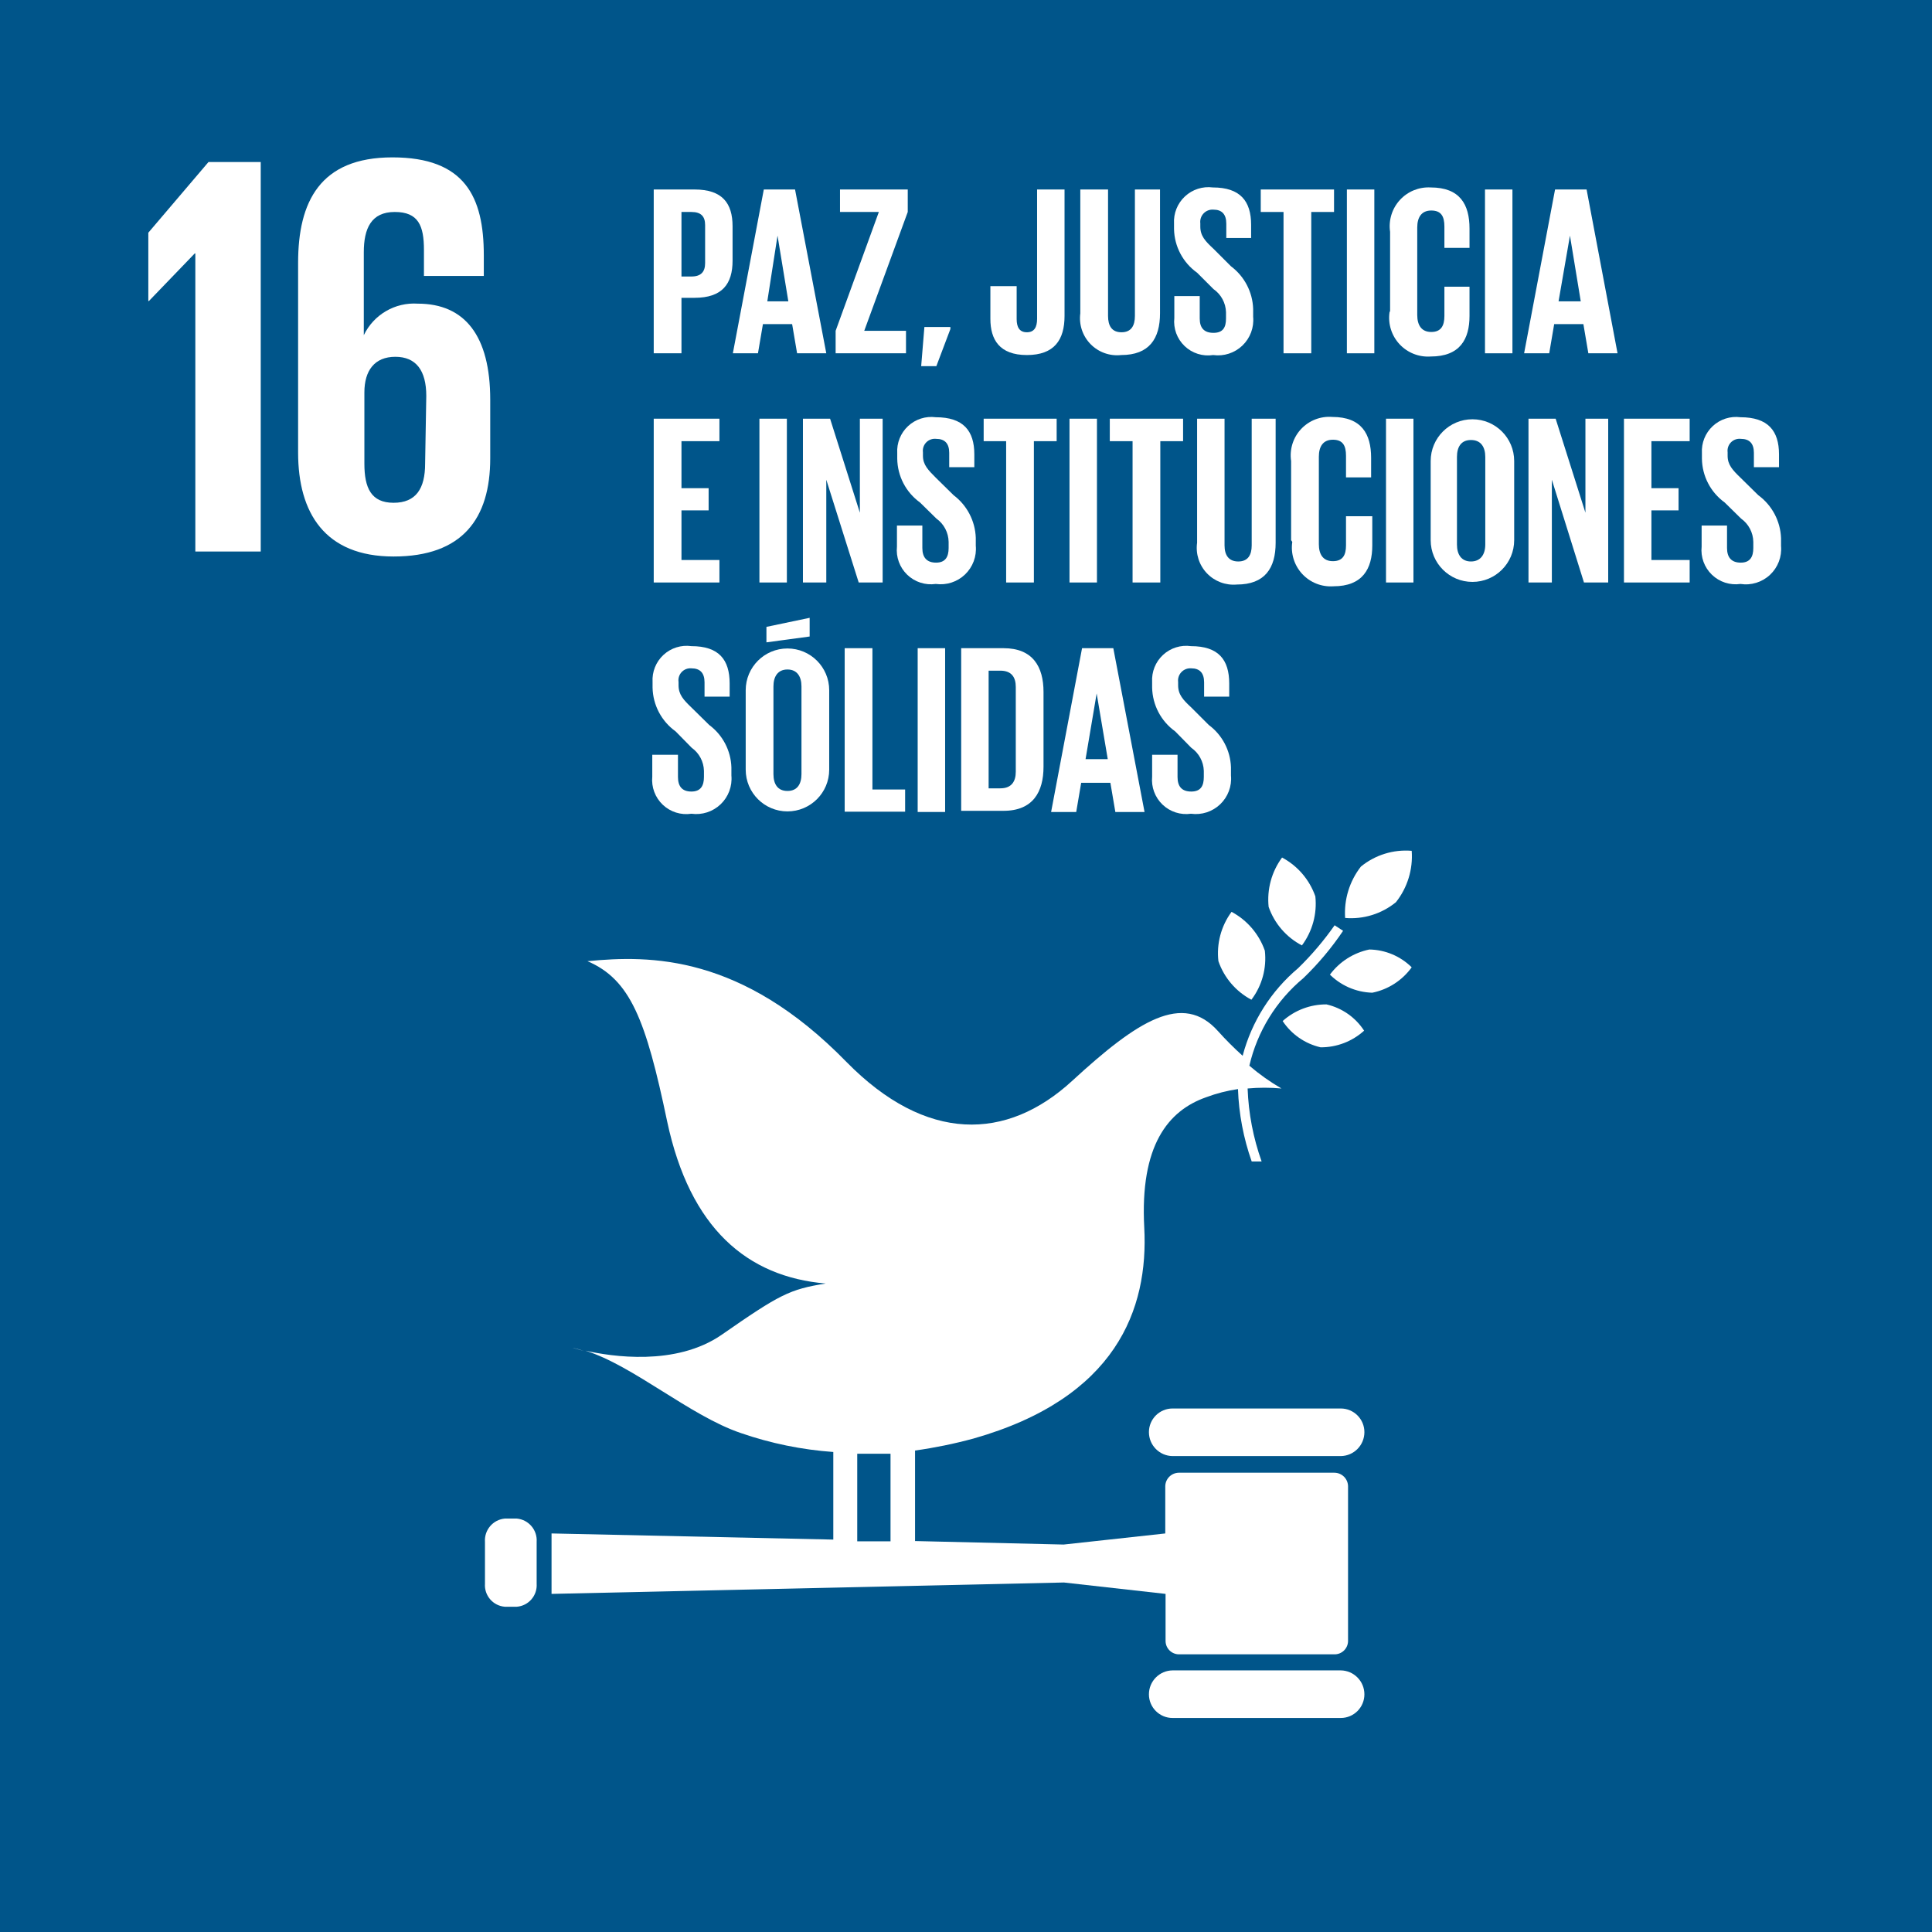
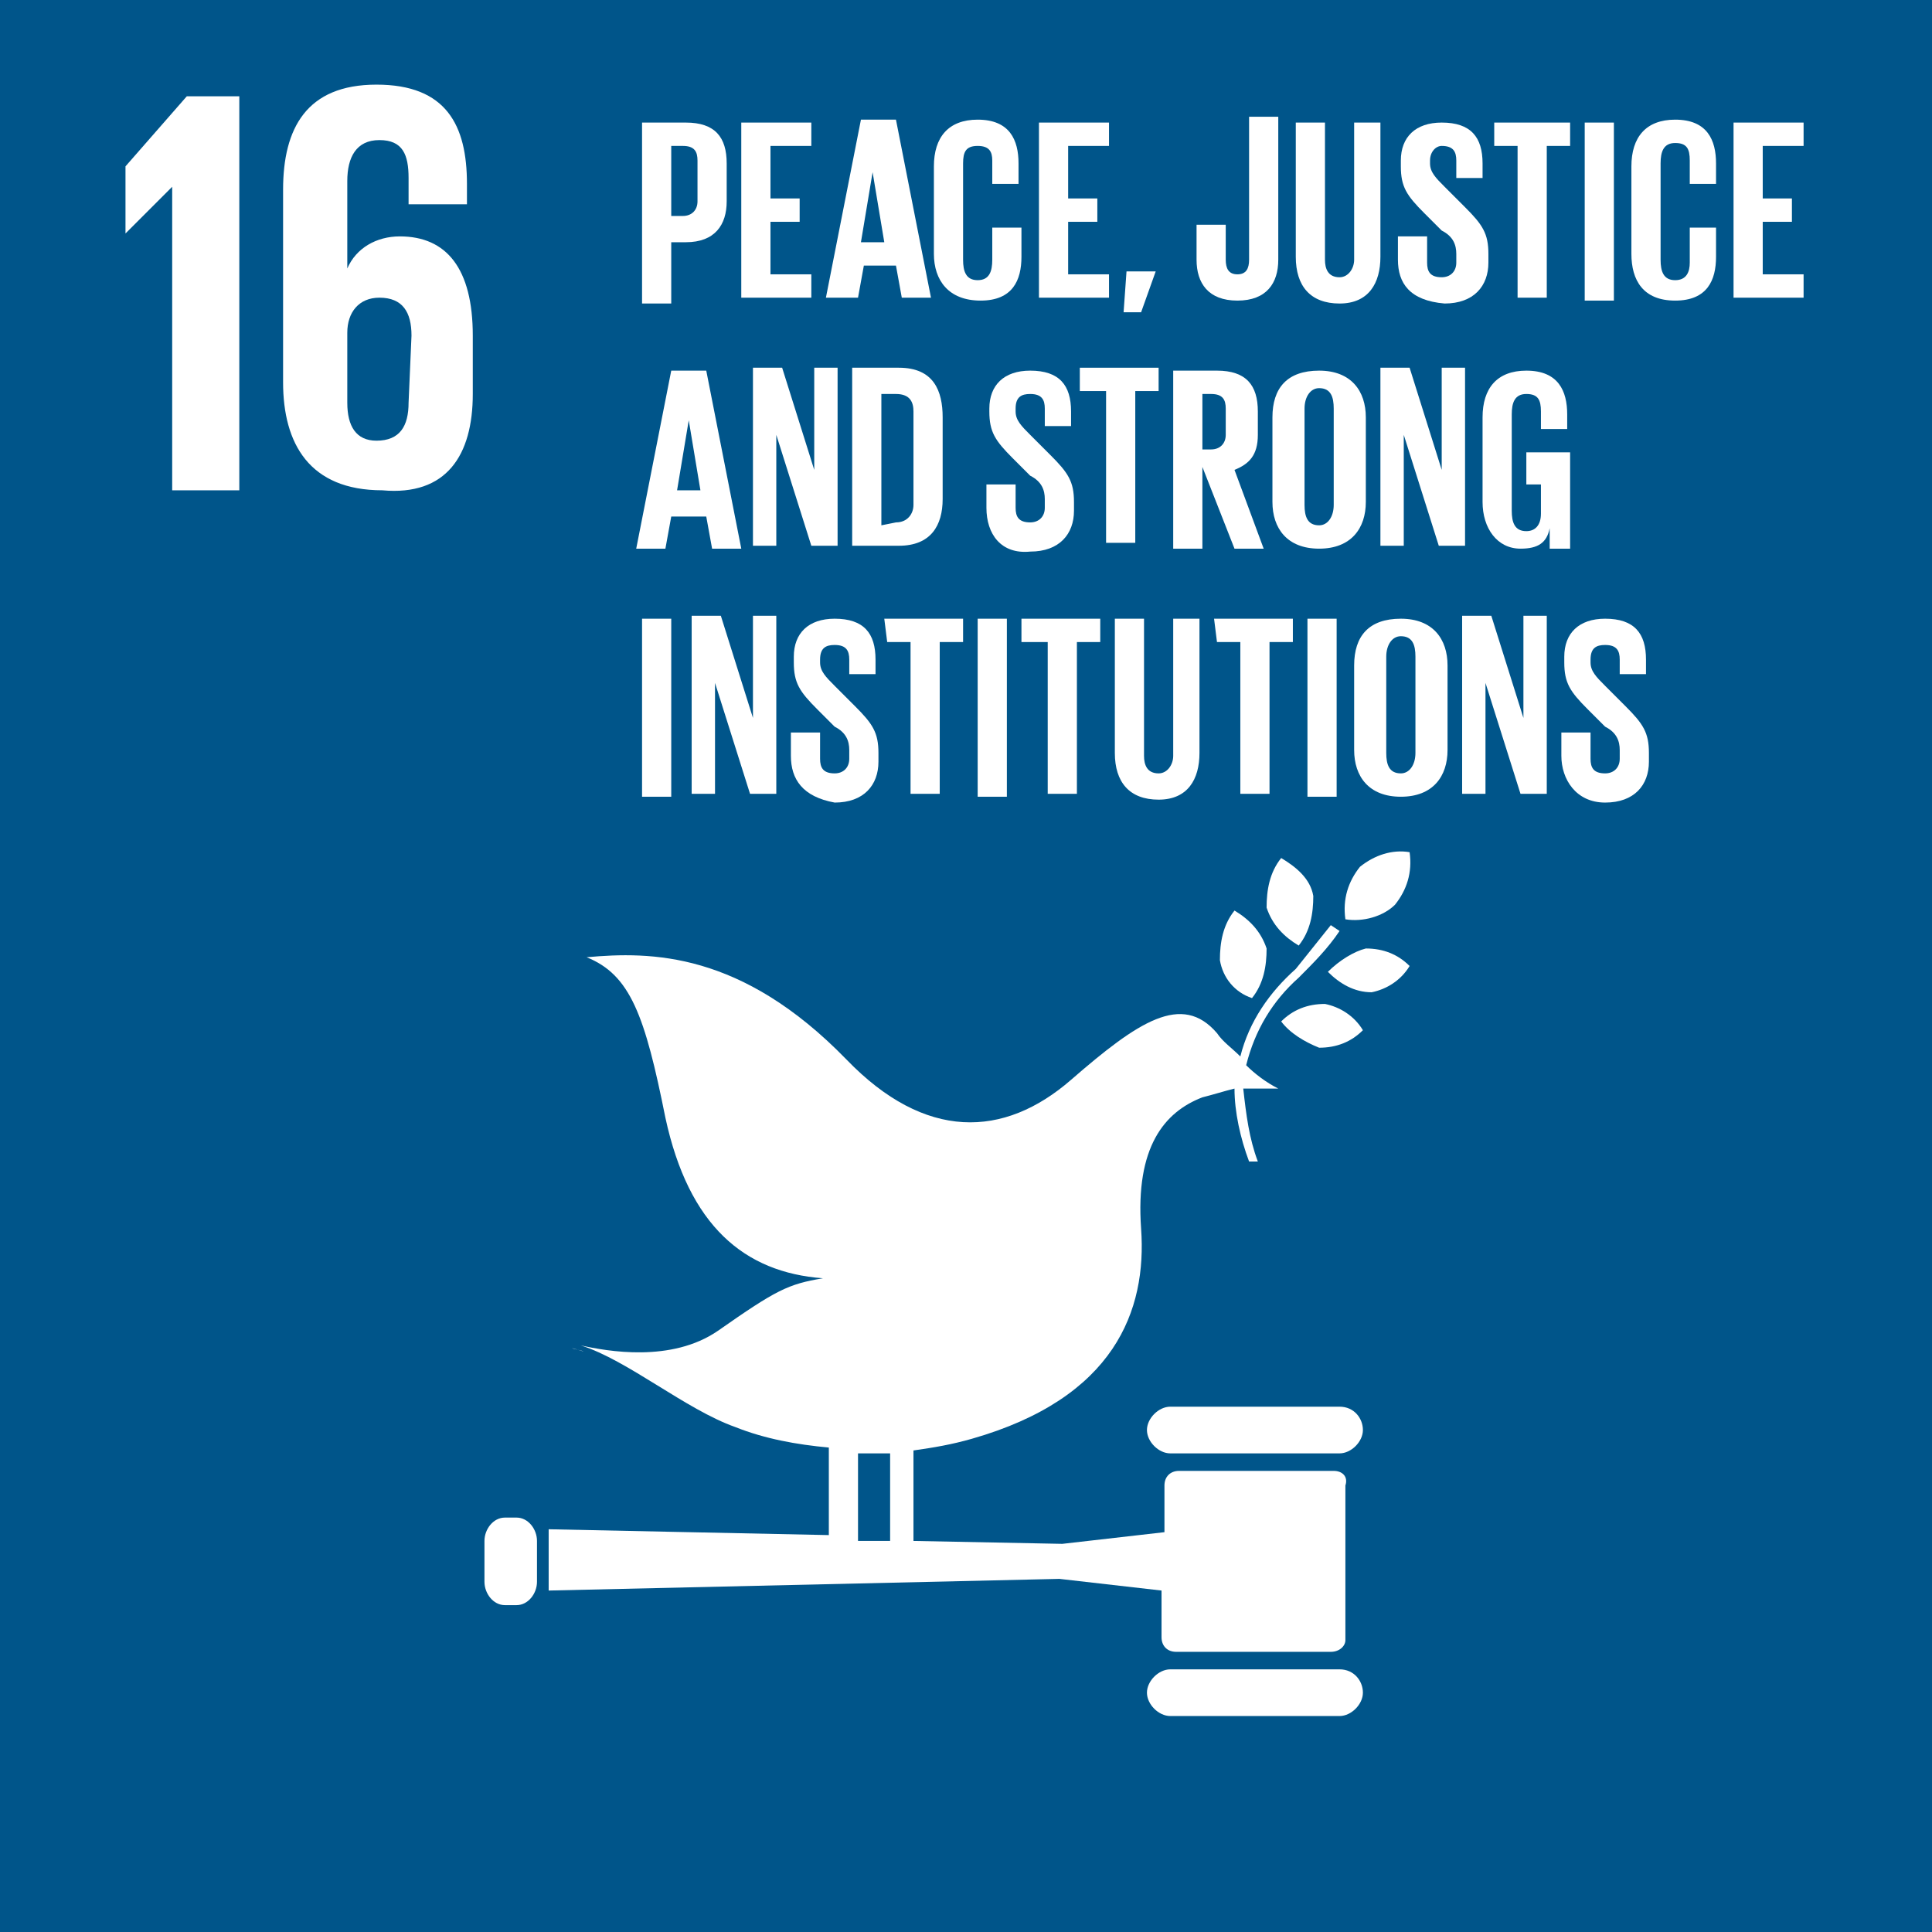
- <svg xmlns="http://www.w3.org/2000/svg" viewBox="0 0 66.17 66.17">
-   <defs>
-     <style>.cls-1{fill:#00558a;}.cls-2{fill:#fff;}</style>
-   </defs>
-   <g id="Layer_2" data-name="Layer 2">
-     <g id="Layer_1-2" data-name="Layer 1">
-       <rect class="cls-1" width="66.17" height="66.17" />
-       <path class="cls-2" d="M43.91,29.37a2.43,2.43,0,0,0-.46,1.69,2.37,2.37,0,0,0,1.14,1.32,2.39,2.39,0,0,0,.46-1.68,2.41,2.41,0,0,0-1.14-1.33" />
-       <path class="cls-2" d="M42.86,34.24a2.34,2.34,0,0,0,.46-1.68,2.41,2.41,0,0,0-1.14-1.33,2.39,2.39,0,0,0-.45,1.69,2.37,2.37,0,0,0,1.13,1.32" />
-       <path class="cls-2" d="M45.5,33.33A2.15,2.15,0,0,0,47,34a2.2,2.2,0,0,0,1.35-.87,2.11,2.11,0,0,0-1.45-.61,2.24,2.24,0,0,0-1.35.86" />
-       <path class="cls-2" d="M46.61,29.68a2.58,2.58,0,0,0-.54,1.76,2.43,2.43,0,0,0,1.74-.54,2.53,2.53,0,0,0,.54-1.76,2.43,2.43,0,0,0-1.74.54" />
-       <path class="cls-2" d="M45.23,35.87a2.2,2.2,0,0,0,1.49-.57,2.09,2.09,0,0,0-1.29-.9,2.23,2.23,0,0,0-1.5.57,2.13,2.13,0,0,0,1.3.9" />
-       <path class="cls-2" d="M45.92,48.24H40.16a.81.81,0,0,0-.81.81.82.82,0,0,0,.81.82h5.76a.82.82,0,0,0,.81-.82.81.81,0,0,0-.81-.81" />
-       <path class="cls-2" d="M45.92,57.21H40.16a.82.82,0,0,0-.81.82.81.81,0,0,0,.81.81h5.76a.81.81,0,0,0,.81-.81.82.82,0,0,0-.81-.82" />
-       <path class="cls-2" d="M20,46.27a3.45,3.45,0,0,0-.4-.11l.4.11" />
-       <path class="cls-2" d="M29.36,49.79q.57,0,1.14,0v3l-1.14,0Zm16.34.65H40.37a.47.47,0,0,0-.46.46v1.62l-3.48.38-5.09-.12v-3.1a16.22,16.22,0,0,0,2-.41c4.89-1.39,6-4.43,5.85-7.23s.81-4,2.12-4.46a5.31,5.31,0,0,1,1.09-.28,8.32,8.32,0,0,0,.47,2.48l.34,0a8.34,8.34,0,0,1-.48-2.5,6.42,6.42,0,0,1,1.16,0,7.35,7.35,0,0,1-1.1-.78,5.52,5.52,0,0,1,1.85-3A10,10,0,0,0,46,31.88l-.29-.19a10.33,10.33,0,0,1-1.25,1.47,5.88,5.88,0,0,0-1.9,3,11.07,11.07,0,0,1-.84-.84c-1.21-1.36-2.76-.36-5,1.7s-5,2.13-7.73-.65c-3.59-3.68-6.72-3.66-8.87-3.45,1.47.63,2,2,2.73,5.49.78,3.66,2.74,5.32,5.43,5.55-1.24.2-1.57.37-3.57,1.76-1.57,1.08-3.77.74-4.66.54,1.64.51,3.58,2.23,5.32,2.82a12.4,12.4,0,0,0,3.17.65v3l-9.65-.21v2.07l17.55-.39,3.48.39v1.61a.46.46,0,0,0,.46.46H45.7a.46.46,0,0,0,.47-.46V50.9a.47.47,0,0,0-.47-.46" />
-       <path class="cls-2" d="M18.38,54.24a.74.74,0,0,1-.68.79h-.41a.74.74,0,0,1-.68-.79V52.81a.75.75,0,0,1,.68-.8h.41a.75.75,0,0,1,.68.8Z" />
-       <polygon class="cls-2" points="5.08 7.97 5.08 10.31 5.1 10.31 6.67 8.68 6.69 8.68 6.69 18.89 8.93 18.89 8.93 5.55 7.14 5.55 5.08 7.97" />
-       <path class="cls-2" d="M14.56,15.88c0,.85-.31,1.34-1.08,1.34s-1-.51-1-1.34V13.44c0-.75.35-1.22,1.06-1.22s1.06.47,1.06,1.34Zm2.23-.19v-2c0-2.19-.87-3.29-2.48-3.29a1.91,1.91,0,0,0-1.85,1.08h0V8.64c0-.81.25-1.38,1.06-1.38s1,.47,1,1.3v.89h2.05V8.74c0-2-.65-3.35-3.13-3.35S10.21,6.91,10.21,9v6.5c0,2.06.91,3.56,3.27,3.56s3.31-1.3,3.31-3.36" />
-       <path class="cls-2" d="M23.34,7.26V9.47h.34c.33,0,.47-.16.47-.46V7.71c0-.3-.14-.45-.47-.45Zm-.95-.77h1.4c.95,0,1.3.47,1.3,1.26V8.93c0,.79-.35,1.27-1.3,1.27h-.45v1.9h-.95Z" />
-       <path class="cls-2" d="M26.28,10.32H27l-.37-2.25h0ZM25.1,12.1l1.06-5.61h1.07L28.3,12.1h-1l-.17-1h-1l-.17,1Z" />
-       <polygon class="cls-2" points="29.6 11.33 31.03 11.33 31.03 12.1 28.62 12.1 28.62 11.33 30.1 7.26 28.77 7.26 28.77 6.49 31.09 6.49 31.09 7.26 29.6 11.33" />
-       <polygon class="cls-2" points="32.55 11.27 32.07 12.54 31.55 12.54 31.66 11.2 32.55 11.2 32.55 11.27" />
-       <path class="cls-2" d="M36.46,6.49v4.33c0,.82-.35,1.34-1.29,1.34s-1.25-.53-1.25-1.24V9.8h.9v1.13c0,.28.1.45.35.45s.35-.17.35-.46V6.49Z" />
-       <path class="cls-2" d="M39.73,6.49v4.24c0,.87-.37,1.43-1.33,1.43A1.27,1.27,0,0,1,37,10.73V6.49h.95v4.33c0,.34.13.56.46.56s.46-.22.46-.56V6.49Z" />
-       <path class="cls-2" d="M40.22,10.89v-.75h.87v.77c0,.31.14.49.47.49s.43-.19.43-.49v-.22a1,1,0,0,0-.43-.79L41,9.34a1.88,1.88,0,0,1-.79-1.49V7.66a1.18,1.18,0,0,1,1.33-1.24c.94,0,1.31.47,1.31,1.28v.45H42V7.66c0-.32-.15-.48-.44-.48a.42.42,0,0,0-.45.47v.11c0,.32.17.5.45.76l.6.6a1.9,1.9,0,0,1,.76,1.46v.27a1.21,1.21,0,0,1-1.37,1.31,1.16,1.16,0,0,1-1.33-1.27" />
-       <polygon class="cls-2" points="43.18 6.49 45.69 6.49 45.69 7.26 44.91 7.26 44.91 12.1 43.96 12.1 43.96 7.26 43.18 7.26 43.18 6.49" />
-       <rect class="cls-2" x="46.13" y="6.49" width="0.94" height="5.61" />
-       <path class="cls-2" d="M47.61,10.65V7.94A1.33,1.33,0,0,1,49,6.42c1,0,1.33.58,1.33,1.41v.66h-.86V7.76c0-.35-.11-.55-.45-.55s-.48.24-.48.58v3c0,.34.14.58.48.58s.45-.22.45-.55v-1h.86v1c0,.8-.33,1.39-1.33,1.39a1.33,1.33,0,0,1-1.41-1.51" />
-       <rect class="cls-2" x="50.86" y="6.49" width="0.94" height="5.61" />
-       <path class="cls-2" d="M53.38,10.32h.76l-.37-2.25h0ZM52.2,12.1l1.06-5.61h1.08L55.4,12.1h-1l-.17-1h-1l-.17,1Z" />
-       <polygon class="cls-2" points="22.39 14.34 24.64 14.34 24.64 15.11 23.34 15.11 23.34 16.72 24.27 16.72 24.27 17.48 23.34 17.48 23.34 19.18 24.64 19.18 24.64 19.95 22.39 19.95 22.39 14.34" />
-       <rect class="cls-2" x="26.01" y="14.34" width="0.94" height="5.61" />
-       <polygon class="cls-2" points="28.3 16.43 28.3 19.95 27.5 19.95 27.5 14.34 28.43 14.34 29.45 17.56 29.45 14.34 30.23 14.34 30.23 19.95 29.41 19.95 28.3 16.43" />
-       <path class="cls-2" d="M30.72,18.74V18h.87v.77c0,.32.15.5.47.5s.43-.2.43-.5v-.21a1,1,0,0,0-.42-.8l-.56-.55a1.88,1.88,0,0,1-.78-1.5v-.19a1.17,1.17,0,0,1,1.32-1.23c.94,0,1.32.46,1.32,1.27V16h-.86v-.49q0-.48-.45-.48a.41.41,0,0,0-.45.46v.12c0,.31.18.49.45.76l.6.59a1.91,1.91,0,0,1,.76,1.46v.27A1.21,1.21,0,0,1,32.05,20a1.17,1.17,0,0,1-1.33-1.28" />
-       <polygon class="cls-2" points="33.69 14.34 36.19 14.34 36.19 15.11 35.41 15.11 35.41 19.95 34.46 19.95 34.46 15.11 33.69 15.11 33.69 14.34" />
-       <rect class="cls-2" x="36.63" y="14.34" width="0.94" height="5.61" />
-       <polygon class="cls-2" points="38.01 14.34 40.52 14.34 40.52 15.11 39.74 15.11 39.74 19.95 38.79 19.95 38.79 15.11 38.01 15.11 38.01 14.34" />
-       <path class="cls-2" d="M43.69,14.34v4.25c0,.87-.37,1.43-1.33,1.43A1.26,1.26,0,0,1,41,18.59V14.34h.94v4.34c0,.33.14.55.47.55s.46-.22.46-.55V14.34Z" />
-       <path class="cls-2" d="M44.22,18.5V15.79a1.32,1.32,0,0,1,1.41-1.51c1,0,1.33.58,1.33,1.4v.67H46.1v-.74c0-.35-.11-.55-.45-.55s-.48.24-.48.58v3c0,.34.14.58.48.58s.45-.21.45-.54v-1H47v1c0,.8-.33,1.4-1.33,1.4a1.33,1.33,0,0,1-1.41-1.52" />
-       <rect class="cls-2" x="47.47" y="14.34" width="0.94" height="5.61" />
-       <path class="cls-2" d="M50.87,18.65v-3c0-.34-.15-.58-.49-.58s-.48.24-.48.58v3c0,.34.15.58.48.58s.49-.24.49-.58M49,18.5V15.79a1.43,1.43,0,1,1,2.86,0V18.5a1.43,1.43,0,1,1-2.86,0" />
-       <polygon class="cls-2" points="53.15 16.43 53.15 19.95 52.35 19.95 52.35 14.34 53.28 14.34 54.3 17.56 54.3 14.34 55.08 14.34 55.08 19.95 54.25 19.95 53.15 16.43" />
-       <polygon class="cls-2" points="55.62 14.34 57.87 14.34 57.87 15.11 56.56 15.11 56.56 16.72 57.49 16.72 57.49 17.48 56.56 17.48 56.56 19.18 57.87 19.18 57.87 19.95 55.62 19.95 55.62 14.34" />
-       <path class="cls-2" d="M58.28,18.74V18h.87v.77c0,.32.15.5.47.5s.43-.2.43-.5v-.21a1,1,0,0,0-.42-.8l-.56-.55a1.88,1.88,0,0,1-.78-1.5v-.19a1.17,1.17,0,0,1,1.32-1.23c.94,0,1.32.46,1.32,1.27V16h-.86v-.49q0-.48-.45-.48a.41.41,0,0,0-.45.46v.12c0,.31.17.49.45.76l.6.59A1.91,1.91,0,0,1,61,18.43v.27A1.21,1.21,0,0,1,59.61,20a1.17,1.17,0,0,1-1.33-1.28" />
-       <path class="cls-2" d="M22.34,26.6v-.75h.88v.76c0,.32.14.5.46.5s.43-.2.43-.5V26.4a1,1,0,0,0-.42-.79l-.55-.56a1.89,1.89,0,0,1-.79-1.5v-.19a1.17,1.17,0,0,1,1.33-1.23c.94,0,1.31.46,1.31,1.28v.45h-.86v-.49q0-.48-.45-.48a.41.41,0,0,0-.44.47v.11c0,.32.17.5.44.76l.61.6a1.88,1.88,0,0,1,.76,1.45v.28a1.21,1.21,0,0,1-1.37,1.31,1.17,1.17,0,0,1-1.34-1.27" />
-       <path class="cls-2" d="M27.45,26.51v-3c0-.34-.15-.58-.48-.58s-.48.24-.48.58v3c0,.34.14.58.48.58s.48-.24.48-.58m.28-4.71L26.25,22v-.53l1.48-.31Zm-2.19,4.56V23.64a1.43,1.43,0,1,1,2.86,0v2.72a1.43,1.43,0,1,1-2.86,0" />
-       <polygon class="cls-2" points="28.93 22.2 29.88 22.2 29.88 27.04 31 27.04 31 27.8 28.93 27.8 28.93 22.2" />
-       <rect class="cls-2" x="31.43" y="22.2" width="0.94" height="5.61" />
-       <path class="cls-2" d="M34.26,27c.39,0,.53-.24.53-.57V23.53c0-.33-.14-.56-.53-.56h-.4V27Zm1.48-3.34v2.6c0,.86-.36,1.51-1.37,1.51H32.92V22.2h1.45c1,0,1.37.63,1.37,1.5" />
-       <path class="cls-2" d="M37.18,26h.76l-.38-2.25h0ZM36,27.81l1.06-5.61h1.07l1.07,5.61h-1l-.17-1h-1l-.17,1Z" />
-       <path class="cls-2" d="M39.46,26.6v-.75h.87v.76c0,.32.14.5.47.5s.43-.2.43-.5V26.4a1,1,0,0,0-.43-.79l-.55-.56a1.89,1.89,0,0,1-.79-1.5v-.19a1.17,1.17,0,0,1,1.33-1.23c.94,0,1.31.46,1.31,1.28v.45h-.86v-.49c0-.32-.15-.48-.44-.48a.42.42,0,0,0-.45.47v.11c0,.32.17.5.45.76l.6.6a1.88,1.88,0,0,1,.76,1.45v.28a1.21,1.21,0,0,1-1.37,1.31,1.17,1.17,0,0,1-1.33-1.27" />
+ <svg xmlns="http://www.w3.org/2000/svg" version="1.1" id="Capa_1" x="0px" y="0px" viewBox="0 0 66.2 66.2" style="enable-background:new 0 0 66.2 66.2;" xml:space="preserve">
+   <style type="text/css">
+ 	.st0{fill:#00558A;}
+ 	.st1{fill:#FFFFFF;}
+ </style>
+   <rect class="st0" width="66.2" height="66.2" />
+   <path class="st1" d="M43.9,29.4c-0.4,0.5-0.5,1.1-0.5,1.7c0.2,0.6,0.6,1,1.1,1.3c0.4-0.5,0.5-1.1,0.5-1.7  C44.9,30.1,44.4,29.7,43.9,29.4" />
+   <path class="st1" d="M42.9,34.2c0.4-0.5,0.5-1.1,0.5-1.7c-0.2-0.6-0.6-1-1.1-1.3c-0.4,0.5-0.5,1.1-0.5,1.7  C41.9,33.5,42.3,34,42.9,34.2" />
+   <path class="st1" d="M45.5,33.3c0.4,0.4,0.9,0.7,1.5,0.7c0.5-0.1,1-0.4,1.3-0.9c-0.4-0.4-0.9-0.6-1.5-0.6  C46.4,32.6,45.9,32.9,45.5,33.3" />
+   <path class="st1" d="M46.6,29.7c-0.4,0.5-0.6,1.1-0.5,1.8c0.6,0.1,1.3-0.1,1.7-0.5c0.4-0.5,0.6-1.1,0.5-1.8  C47.7,29.1,47.1,29.3,46.6,29.7" />
+   <path class="st1" d="M45.2,35.9c0.6,0,1.1-0.2,1.5-0.6c-0.3-0.5-0.8-0.8-1.3-0.9c-0.6,0-1.1,0.2-1.5,0.6  C44.2,35.4,44.7,35.7,45.2,35.9" />
+   <path class="st1" d="M45.9,48.2h-5.8c-0.4,0-0.8,0.4-0.8,0.8c0,0,0,0,0,0c0,0.4,0.4,0.8,0.8,0.8h5.8c0.4,0,0.8-0.4,0.8-0.8  C46.7,48.6,46.4,48.2,45.9,48.2C45.9,48.2,45.9,48.2,45.9,48.2" />
+   <path class="st1" d="M45.9,57.2h-5.8c-0.4,0-0.8,0.4-0.8,0.8c0,0.4,0.4,0.8,0.8,0.8c0,0,0,0,0,0h5.8c0.4,0,0.8-0.4,0.8-0.8  c0,0,0,0,0,0C46.7,57.6,46.4,57.2,45.9,57.2" />
+   <path class="st1" d="M20,46.3c-0.1,0-0.3-0.1-0.4-0.1L20,46.3" />
+   <path class="st1" d="M29.4,49.8c0.4,0,0.8,0,1.1,0v3h-1.1V49.8z M45.7,50.4h-5.3c-0.3,0-0.5,0.2-0.5,0.5v1.6l-3.5,0.4l-5.1-0.1v-3.1  c0.7-0.1,1.3-0.2,2-0.4c4.9-1.4,6-4.4,5.8-7.2s0.8-4,2.1-4.5c0.4-0.1,0.7-0.2,1.1-0.3c0,0.8,0.2,1.7,0.5,2.5h0.3  c-0.3-0.8-0.4-1.6-0.5-2.5c0.4,0,0.8,0,1.2,0c-0.4-0.2-0.8-0.5-1.1-0.8c0.3-1.2,0.9-2.2,1.8-3c0.5-0.5,1-1,1.4-1.6l-0.3-0.2  c-0.4,0.5-0.8,1-1.2,1.5c-0.9,0.8-1.6,1.8-1.9,3c-0.3-0.3-0.6-0.5-0.8-0.8C40.5,34,39,35,36.7,37s-5,2.1-7.7-0.7  c-3.6-3.7-6.7-3.7-8.9-3.5c1.5,0.6,2,2,2.7,5.5c0.8,3.7,2.7,5.3,5.4,5.5c-1.2,0.2-1.6,0.4-3.6,1.8c-1.6,1.1-3.8,0.7-4.7,0.5  c1.6,0.5,3.6,2.2,5.3,2.8c1,0.4,2.1,0.6,3.2,0.7v3l-9.6-0.2v2.1l17.5-0.4l3.5,0.4v1.6c0,0.3,0.2,0.5,0.5,0.5h5.3  c0.3,0,0.5-0.2,0.5-0.4c0,0,0,0,0,0v-5.3C46.2,50.6,46,50.4,45.7,50.4" />
+   <path class="st1" d="M18.4,54.2c0,0.4-0.3,0.8-0.7,0.8h-0.4c-0.4,0-0.7-0.4-0.7-0.8v-1.4c0-0.4,0.3-0.8,0.7-0.8h0.4  c0.4,0,0.7,0.4,0.7,0.8V54.2z" />
+   <g>
+     <path id="Path_462_1_" class="st1" d="M4.3,5.7V8l0,0l1.6-1.6l0,0v10.4h2.3V3.3H6.4L4.3,5.7z" />
+     <path id="Path_463_1_" class="st1" d="M14,13.8c0,0.8-0.3,1.3-1.1,1.3c-0.7,0-1-0.5-1-1.3v-2.4c0-0.7,0.4-1.2,1.1-1.2   c0.8,0,1.1,0.5,1.1,1.3L14,13.8L14,13.8L14,13.8z M16.2,13.5v-2c0-2.3-0.9-3.4-2.5-3.4c-0.8,0-1.5,0.4-1.8,1.1l0,0v-3   c0-0.8,0.3-1.4,1.1-1.4c0.8,0,1,0.5,1,1.3V7h2V6.3c0-2-0.7-3.4-3.1-3.4S9.7,4.4,9.7,6.5v6.6c0,2.1,0.9,3.7,3.4,3.7   C15.3,17,16.2,15.6,16.2,13.5" />
+     <g>
+       <path class="st1" d="M22,4.2h1.5c1,0,1.4,0.5,1.4,1.4v1.3c0,0.8-0.4,1.4-1.4,1.4H23v2.1h-1L22,4.2L22,4.2z M23,5v2.4h0.4    c0.3,0,0.5-0.2,0.5-0.5V5.5c0-0.3-0.1-0.5-0.5-0.5L23,5L23,5z" />
+       <path class="st1" d="M25.4,4.2h2.4V5h-1.4v1.8h1v0.8h-1v1.8h1.4v0.8h-2.4L25.4,4.2L25.4,4.2z" />
+       <path class="st1" d="M28.3,10.2l1.2-6.1h1.2l1.2,6.1h-1l-0.2-1.1h-1.1l-0.2,1.1H28.3z M29.5,8.3h0.8l-0.4-2.4l0,0L29.5,8.3z" />
+       <path class="st1" d="M32,8.7V5.7c0-1,0.5-1.6,1.5-1.6c1.1,0,1.4,0.7,1.4,1.5v0.7H34V5.5C34,5.2,33.9,5,33.5,5S33,5.2,33,5.6v3.3    c0,0.4,0.1,0.7,0.5,0.7S34,9.3,34,8.9V7.8H35v1c0,0.8-0.3,1.5-1.4,1.5C32.5,10.3,32,9.6,32,8.7z" />
+       <path class="st1" d="M35.5,4.2H38V5h-1.4v1.8h1v0.8h-1v1.8H38v0.8h-2.4V4.2z" />
+       <path class="st1" d="M39.6,9.3l-0.5,1.4h-0.6l0.1-1.4L39.6,9.3L39.6,9.3z" />
+       <path class="st1" d="M43.8,4.2v4.7c0,0.8-0.4,1.4-1.4,1.4c-1,0-1.4-0.6-1.4-1.4V7.7h1v1.2c0,0.3,0.1,0.5,0.4,0.5    c0.3,0,0.4-0.2,0.4-0.5V4h1L43.8,4.2L43.8,4.2z" />
+       <path class="st1" d="M47.3,4.2v4.6c0,0.9-0.4,1.6-1.4,1.6c-1,0-1.5-0.6-1.5-1.6V4.2h1v4.7c0,0.3,0.1,0.6,0.5,0.6    c0.3,0,0.5-0.3,0.5-0.6V4.2H47.3z" />
+       <path class="st1" d="M47.9,8.9V8.1h1V9c0,0.3,0.1,0.5,0.5,0.5c0.3,0,0.5-0.2,0.5-0.5V8.7c0-0.3-0.1-0.6-0.5-0.8l-0.6-0.6    c-0.6-0.6-0.8-0.9-0.8-1.6V5.5c0-0.8,0.5-1.3,1.4-1.3c1,0,1.4,0.5,1.4,1.4v0.5h-0.9V5.5c0-0.3-0.1-0.5-0.5-0.5    C49.2,5,49,5.2,49,5.5v0.1c0,0.3,0.2,0.5,0.5,0.8l0.7,0.7c0.6,0.6,0.8,0.9,0.8,1.6v0.3c0,0.8-0.5,1.4-1.5,1.4    C48.3,10.3,47.9,9.7,47.9,8.9z" />
+       <path class="st1" d="M51.1,4.2h2.7V5H53v5.2h-1V5h-0.8V4.2z" />
+       <path class="st1" d="M54.3,4.2h1v6.1h-1V4.2z" />
+       <path class="st1" d="M55.9,8.7V5.7c0-1,0.5-1.6,1.5-1.6c1.1,0,1.4,0.7,1.4,1.5v0.7h-0.9V5.5c0-0.4-0.1-0.6-0.5-0.6    s-0.5,0.3-0.5,0.7v3.3c0,0.4,0.1,0.7,0.5,0.7s0.5-0.3,0.5-0.6V7.8h0.9v1c0,0.8-0.3,1.5-1.4,1.5C56.3,10.3,55.9,9.6,55.9,8.7z" />
+       <path class="st1" d="M59.4,4.2h2.4V5h-1.4v1.8h1v0.8h-1v1.8h1.4v0.8h-2.4V4.2z" />
+       <path class="st1" d="M21.8,18.8l1.2-6.1h1.2l1.2,6.1h-1l-0.2-1.1H23l-0.2,1.1H21.8z M23.2,16.8h0.8l-0.4-2.4l0,0L23.2,16.8z" />
+       <path class="st1" d="M26.6,14.9v3.8h-0.8v-6.1h1l1.1,3.5v-3.5h0.8v6.1h-0.9L26.6,14.9z" />
+       <path class="st1" d="M32.3,14.3v2.8c0,0.9-0.4,1.6-1.5,1.6h-1.6v-6.1h1.6C32,12.6,32.3,13.4,32.3,14.3z M30.7,17.9    c0.4,0,0.6-0.3,0.6-0.6v-3.2c0-0.3-0.1-0.6-0.6-0.6h-0.5V18L30.7,17.9L30.7,17.9z" />
+       <path class="st1" d="M33.8,17.4v-0.8h1v0.8c0,0.3,0.1,0.5,0.5,0.5c0.3,0,0.5-0.2,0.5-0.5v-0.3c0-0.3-0.1-0.6-0.5-0.8l-0.6-0.6    c-0.6-0.6-0.8-0.9-0.8-1.6V14c0-0.8,0.5-1.3,1.4-1.3c1,0,1.4,0.5,1.4,1.4v0.5h-0.9V14c0-0.3-0.1-0.5-0.5-0.5    c-0.3,0-0.5,0.1-0.5,0.5v0.1c0,0.3,0.2,0.5,0.5,0.8l0.7,0.7c0.6,0.6,0.8,0.9,0.8,1.6v0.3c0,0.8-0.5,1.4-1.5,1.4    C34.3,19,33.8,18.3,33.8,17.4z" />
+       <path class="st1" d="M37,12.6h2.7v0.8h-0.8v5.2h-1v-5.2H37L37,12.6L37,12.6z" />
+       <path class="st1" d="M41.2,16v2.8h-1v-6.1h1.5c1,0,1.4,0.5,1.4,1.4v0.8c0,0.7-0.3,1-0.8,1.2l1,2.7h-1L41.2,16z M41.2,13.5v1.9h0.3    c0.3,0,0.5-0.2,0.5-0.5V14c0-0.3-0.1-0.5-0.5-0.5L41.2,13.5L41.2,13.5z" />
+       <path class="st1" d="M43.6,17.2v-2.9c0-1,0.5-1.6,1.6-1.6c1.1,0,1.6,0.7,1.6,1.6v2.9c0,0.9-0.5,1.6-1.6,1.6    C44.1,18.8,43.6,18.1,43.6,17.2z M45.7,17.3v-3.3c0-0.4-0.1-0.7-0.5-0.7c-0.3,0-0.5,0.3-0.5,0.7v3.3c0,0.4,0.1,0.7,0.5,0.7    C45.5,18,45.7,17.7,45.7,17.3z" />
+       <path class="st1" d="M48.1,14.9v3.8h-0.8v-6.1h1l1.1,3.5v-3.5h0.8v6.1h-0.9L48.1,14.9z" />
+       <path class="st1" d="M52.4,15.5h1.4v3.3h-0.7v-0.7c-0.1,0.5-0.4,0.7-1,0.7c-0.8,0-1.3-0.7-1.3-1.6v-2.9c0-1,0.5-1.6,1.5-1.6    c1.1,0,1.4,0.7,1.4,1.5v0.5h-0.9v-0.6c0-0.4-0.1-0.6-0.5-0.6c-0.4,0-0.5,0.3-0.5,0.7v3.3c0,0.4,0.1,0.7,0.5,0.7    c0.3,0,0.5-0.2,0.5-0.6v-1h-0.5V15.5z" />
+       <path class="st1" d="M22,21.2h1v6.1h-1V21.2z" />
+       <path class="st1" d="M24.5,23.4v3.8h-0.8v-6.1h1l1.1,3.5v-3.5h0.8v6.1h-0.9L24.5,23.4z" />
+       <path class="st1" d="M27.1,25.9v-0.8h1V26c0,0.3,0.1,0.5,0.5,0.5c0.3,0,0.5-0.2,0.5-0.5v-0.3c0-0.3-0.1-0.6-0.5-0.8L28,24.3    c-0.6-0.6-0.8-0.9-0.8-1.6v-0.2c0-0.8,0.5-1.3,1.4-1.3c1,0,1.4,0.5,1.4,1.4v0.5h-0.9v-0.5c0-0.3-0.1-0.5-0.5-0.5    c-0.3,0-0.5,0.1-0.5,0.5v0.1c0,0.3,0.2,0.5,0.5,0.8l0.7,0.7c0.6,0.6,0.8,0.9,0.8,1.6v0.3c0,0.8-0.5,1.4-1.5,1.4    C27.5,27.3,27.1,26.7,27.1,25.9z" />
+       <path class="st1" d="M30.3,21.2h2.7V22h-0.8v5.2h-1V22h-0.8L30.3,21.2L30.3,21.2z" />
+       <path class="st1" d="M33.5,21.2h1v6.1h-1V21.2z" />
+       <path class="st1" d="M35,21.2h2.7V22h-0.8v5.2h-1V22H35L35,21.2L35,21.2z" />
+       <path class="st1" d="M41.1,21.2v4.6c0,0.9-0.4,1.6-1.4,1.6c-1,0-1.5-0.6-1.5-1.6v-4.6h1v4.7c0,0.3,0.1,0.6,0.5,0.6    c0.3,0,0.5-0.3,0.5-0.6v-4.7H41.1z" />
+       <path class="st1" d="M41.6,21.2h2.7V22h-0.8v5.2h-1V22h-0.8L41.6,21.2L41.6,21.2z" />
+       <path class="st1" d="M44.8,21.2h1v6.1h-1V21.2z" />
+       <path class="st1" d="M46.4,25.7v-2.9c0-1,0.5-1.6,1.6-1.6c1.1,0,1.6,0.7,1.6,1.6v2.9c0,0.9-0.5,1.6-1.6,1.6    C46.9,27.3,46.4,26.6,46.4,25.7z M48.5,25.8v-3.3c0-0.4-0.1-0.7-0.5-0.7c-0.3,0-0.5,0.3-0.5,0.7v3.3c0,0.4,0.1,0.7,0.5,0.7    C48.3,26.5,48.5,26.2,48.5,25.8z" />
+       <path class="st1" d="M50.9,23.4v3.8h-0.8v-6.1h1l1.1,3.5v-3.5H53v6.1h-0.9L50.9,23.4z" />
+       <path class="st1" d="M53.5,25.9v-0.8h1V26c0,0.3,0.1,0.5,0.5,0.5c0.3,0,0.5-0.2,0.5-0.5v-0.3c0-0.3-0.1-0.6-0.5-0.8l-0.6-0.6    c-0.6-0.6-0.8-0.9-0.8-1.6v-0.2c0-0.8,0.5-1.3,1.4-1.3c1,0,1.4,0.5,1.4,1.4v0.5h-0.9v-0.5c0-0.3-0.1-0.5-0.5-0.5    c-0.3,0-0.5,0.1-0.5,0.5v0.1c0,0.3,0.2,0.5,0.5,0.8l0.7,0.7c0.6,0.6,0.8,0.9,0.8,1.6v0.3c0,0.8-0.5,1.4-1.5,1.4    S53.5,26.7,53.5,25.9z" />
    </g>
  </g>
</svg>
